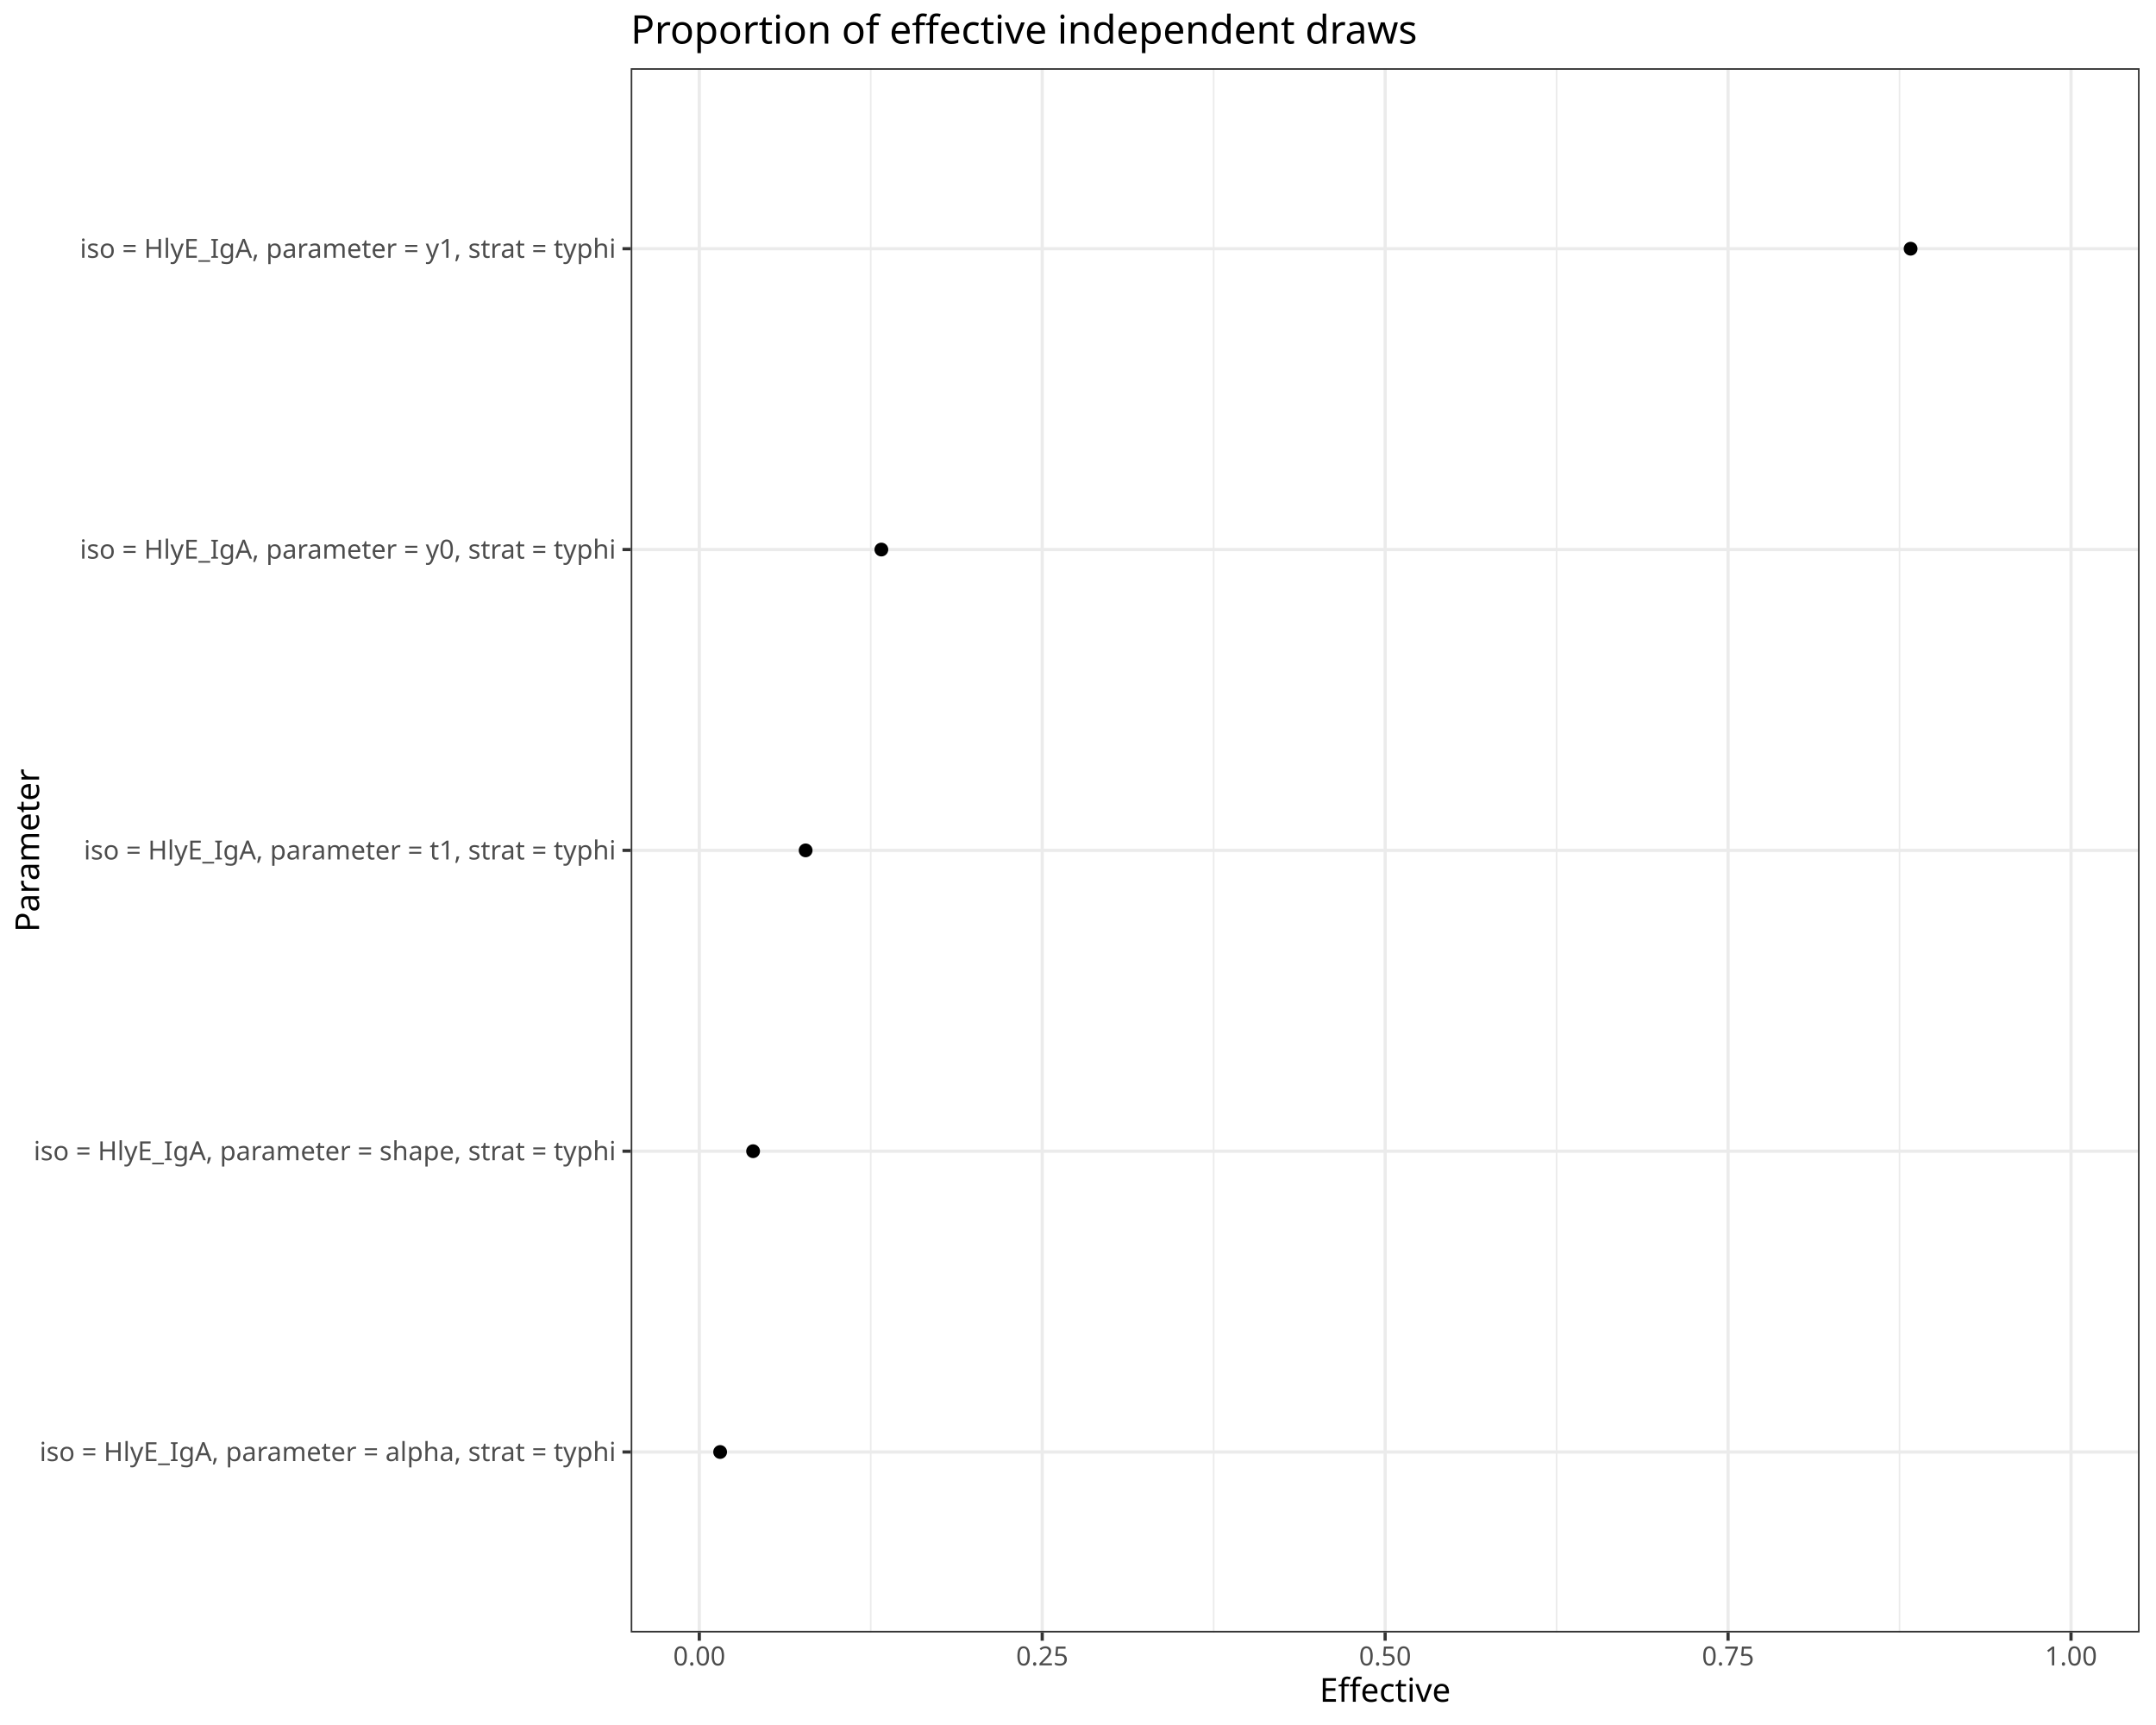
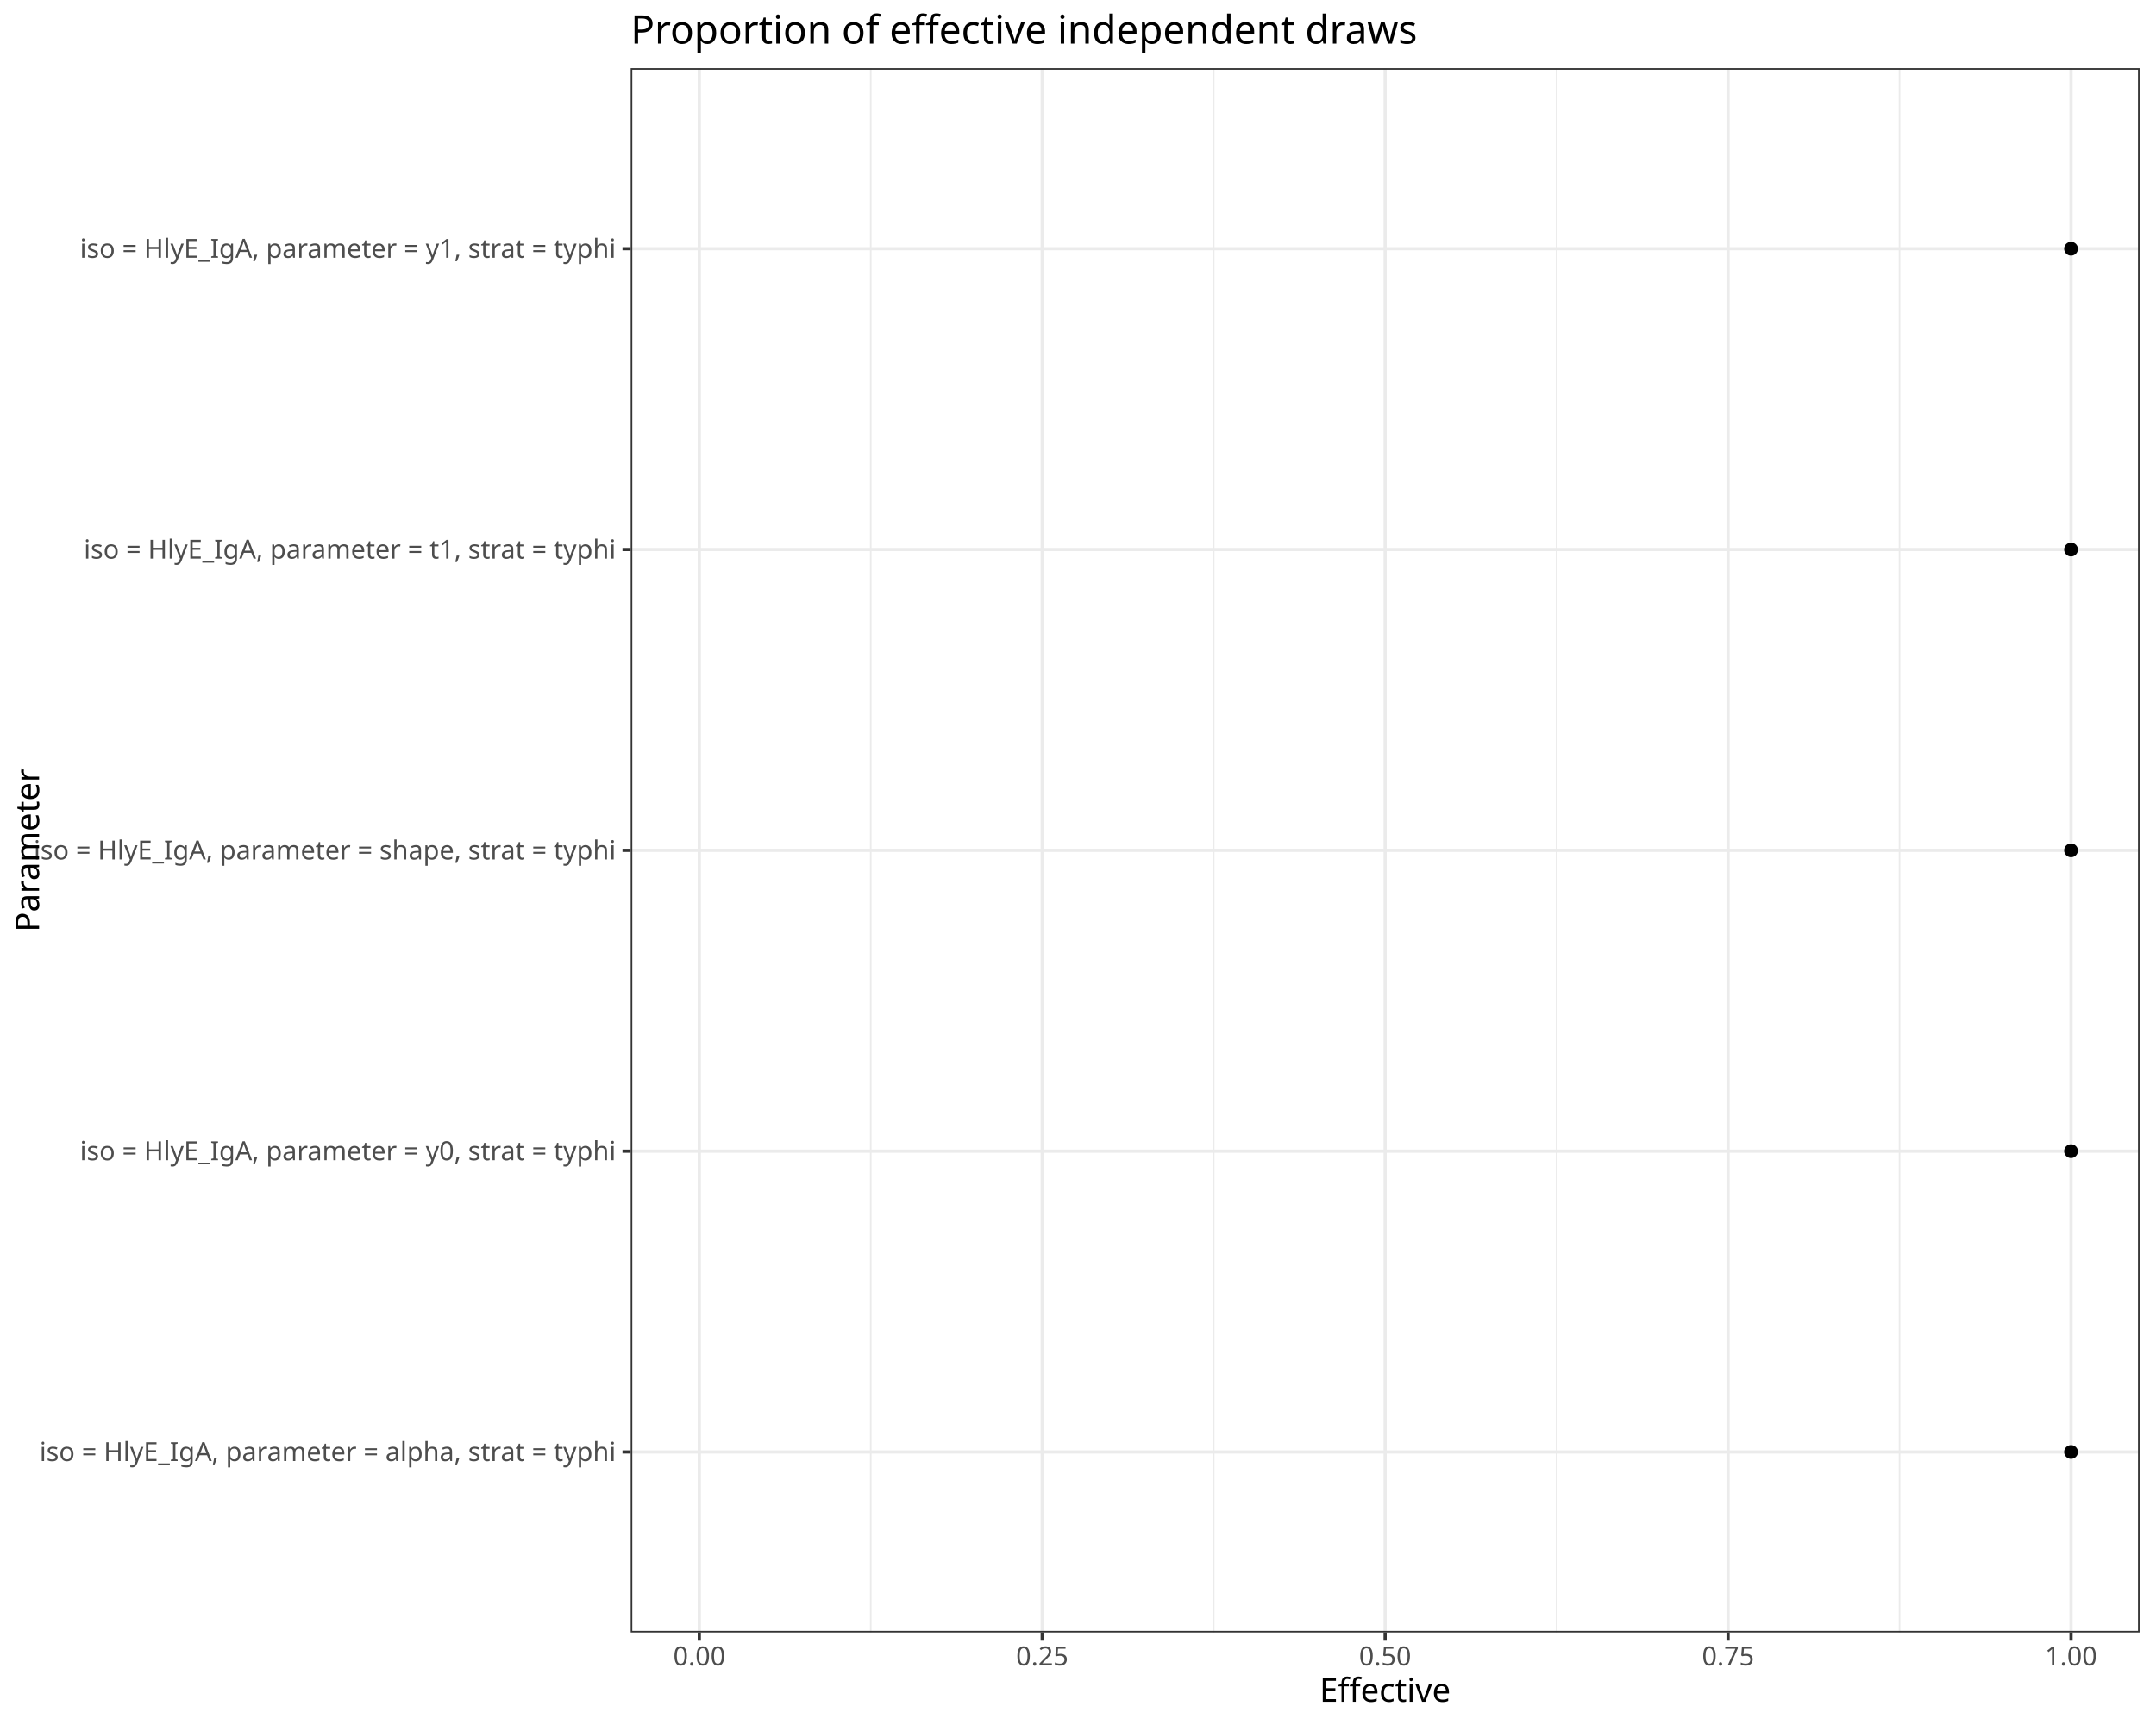
<svg xmlns="http://www.w3.org/2000/svg" class="svglite" data-engine-version="2.0" width="720.00pt" height="576.00pt" viewBox="0 0 720.00 576.00">
  <defs>
    <style type="text/css">
    .svglite line, .svglite polyline, .svglite polygon, .svglite path, .svglite rect, .svglite circle {
      fill: none;
      stroke: #000000;
      stroke-linecap: round;
      stroke-linejoin: round;
      stroke-miterlimit: 10.00;
    }
  </style>
  </defs>
  <rect width="100%" height="100%" style="stroke: none; fill: #FFFFFF;" />
  <defs>
    <clipPath id="cpMC4wMHw3MjAuMDB8MC4wMHw1NzYuMDA=">
      <rect x="0.00" y="0.00" width="720.00" height="576.00" />
    </clipPath>
  </defs>
  <g clip-path="url(#cpMC4wMHw3MjAuMDB8MC4wMHw1NzYuMDA=)">
    <rect x="0.00" y="0.00" width="720.00" height="576.00" style="stroke-width: 1.07; stroke: #FFFFFF; fill: #FFFFFF;" />
  </g>
  <defs>
    <clipPath id="cpMjEwLjYyfDcxNC41MnwyMi43OHw1NDUuMTE=">
      <rect x="210.62" y="22.78" width="503.90" height="522.33" />
    </clipPath>
  </defs>
  <g clip-path="url(#cpMjEwLjYyfDcxNC41MnwyMi43OHw1NDUuMTE=)">
    <rect x="210.62" y="22.78" width="503.90" height="522.33" style="stroke-width: 1.07; stroke: none; fill: #FFFFFF;" />
    <polyline points="290.79,545.11 290.79,22.78 " style="stroke-width: 0.53; stroke: #EBEBEB; stroke-linecap: butt;" />
    <polyline points="405.31,545.11 405.31,22.78 " style="stroke-width: 0.53; stroke: #EBEBEB; stroke-linecap: butt;" />
    <polyline points="519.83,545.11 519.83,22.78 " style="stroke-width: 0.53; stroke: #EBEBEB; stroke-linecap: butt;" />
    <polyline points="634.36,545.11 634.36,22.78 " style="stroke-width: 0.53; stroke: #EBEBEB; stroke-linecap: butt;" />
    <polyline points="210.62,484.84 714.52,484.84 " style="stroke-width: 1.07; stroke: #EBEBEB; stroke-linecap: butt;" />
    <polyline points="210.62,384.40 714.52,384.40 " style="stroke-width: 1.07; stroke: #EBEBEB; stroke-linecap: butt;" />
    <polyline points="210.62,283.95 714.52,283.95 " style="stroke-width: 1.07; stroke: #EBEBEB; stroke-linecap: butt;" />
    <polyline points="210.62,183.50 714.52,183.50 " style="stroke-width: 1.07; stroke: #EBEBEB; stroke-linecap: butt;" />
    <polyline points="210.62,83.05 714.52,83.05 " style="stroke-width: 1.07; stroke: #EBEBEB; stroke-linecap: butt;" />
    <polyline points="233.53,545.11 233.53,22.78 " style="stroke-width: 1.07; stroke: #EBEBEB; stroke-linecap: butt;" />
    <polyline points="348.05,545.11 348.05,22.78 " style="stroke-width: 1.07; stroke: #EBEBEB; stroke-linecap: butt;" />
    <polyline points="462.57,545.11 462.57,22.78 " style="stroke-width: 1.07; stroke: #EBEBEB; stroke-linecap: butt;" />
    <polyline points="577.09,545.11 577.09,22.78 " style="stroke-width: 1.07; stroke: #EBEBEB; stroke-linecap: butt;" />
    <polyline points="691.62,545.11 691.62,22.78 " style="stroke-width: 1.07; stroke: #EBEBEB; stroke-linecap: butt;" />
-     <circle cx="240.49" cy="484.84" r="1.95" style="stroke-width: 0.71; fill: #000000;" />
-     <circle cx="251.50" cy="384.40" r="1.95" style="stroke-width: 0.71; fill: #000000;" />
-     <circle cx="269.04" cy="283.95" r="1.95" style="stroke-width: 0.71; fill: #000000;" />
-     <circle cx="294.33" cy="183.50" r="1.95" style="stroke-width: 0.71; fill: #000000;" />
-     <circle cx="638.05" cy="83.05" r="1.95" style="stroke-width: 0.71; fill: #000000;" />
+     <circle cx="691.62" cy="484.84" r="1.95" style="stroke-width: 0.71; fill: #000000;" />
+     <circle cx="691.62" cy="283.95" r="1.95" style="stroke-width: 0.71; fill: #000000;" />
+     <circle cx="691.62" cy="183.50" r="1.95" style="stroke-width: 0.71; fill: #000000;" />
+     <circle cx="691.62" cy="384.40" r="1.95" style="stroke-width: 0.71; fill: #000000;" />
+     <circle cx="691.62" cy="83.05" r="1.95" style="stroke-width: 0.71; fill: #000000;" />
    <rect x="210.62" y="22.78" width="503.90" height="522.33" style="stroke-width: 1.07; stroke: #333333;" />
  </g>
  <g clip-path="url(#cpMC4wMHw3MjAuMDB8MC4wMHw1NzYuMDA=)">
    <text x="205.69" y="487.87" text-anchor="end" style="font-size: 8.80px; fill: #4D4D4D; font-family: sans;" textLength="185.17px" lengthAdjust="spacingAndGlyphs">iso = HlyE_IgA, parameter = alpha, strat = typhi</text>
-     <text x="205.69" y="387.42" text-anchor="end" style="font-size: 8.80px; fill: #4D4D4D; font-family: sans;" textLength="187.62px" lengthAdjust="spacingAndGlyphs">iso = HlyE_IgA, parameter = shape, strat = typhi</text>
-     <text x="205.69" y="286.98" text-anchor="end" style="font-size: 8.80px; fill: #4D4D4D; font-family: sans;" textLength="170.98px" lengthAdjust="spacingAndGlyphs">iso = HlyE_IgA, parameter = t1, strat = typhi</text>
-     <text x="205.69" y="186.53" text-anchor="end" style="font-size: 8.80px; fill: #4D4D4D; font-family: sans;" textLength="172.94px" lengthAdjust="spacingAndGlyphs">iso = HlyE_IgA, parameter = y0, strat = typhi</text>
+     <text x="205.69" y="387.42" text-anchor="end" style="font-size: 8.80px; fill: #4D4D4D; font-family: sans;" textLength="172.94px" lengthAdjust="spacingAndGlyphs">iso = HlyE_IgA, parameter = y0, strat = typhi</text>
+     <text x="205.69" y="286.98" text-anchor="end" style="font-size: 8.80px; fill: #4D4D4D; font-family: sans;" textLength="187.62px" lengthAdjust="spacingAndGlyphs">iso = HlyE_IgA, parameter = shape, strat = typhi</text>
+     <text x="205.69" y="186.53" text-anchor="end" style="font-size: 8.80px; fill: #4D4D4D; font-family: sans;" textLength="170.98px" lengthAdjust="spacingAndGlyphs">iso = HlyE_IgA, parameter = t1, strat = typhi</text>
    <text x="205.69" y="86.08" text-anchor="end" style="font-size: 8.80px; fill: #4D4D4D; font-family: sans;" textLength="172.94px" lengthAdjust="spacingAndGlyphs">iso = HlyE_IgA, parameter = y1, strat = typhi</text>
    <polyline points="207.88,484.84 210.62,484.84 " style="stroke-width: 1.07; stroke: #333333; stroke-linecap: butt;" />
    <polyline points="207.88,384.40 210.62,384.40 " style="stroke-width: 1.07; stroke: #333333; stroke-linecap: butt;" />
    <polyline points="207.88,283.95 210.62,283.95 " style="stroke-width: 1.07; stroke: #333333; stroke-linecap: butt;" />
    <polyline points="207.88,183.50 210.62,183.50 " style="stroke-width: 1.07; stroke: #333333; stroke-linecap: butt;" />
    <polyline points="207.88,83.05 210.62,83.05 " style="stroke-width: 1.07; stroke: #333333; stroke-linecap: butt;" />
    <polyline points="233.53,547.85 233.53,545.11 " style="stroke-width: 1.07; stroke: #333333; stroke-linecap: butt;" />
    <polyline points="348.05,547.85 348.05,545.11 " style="stroke-width: 1.07; stroke: #333333; stroke-linecap: butt;" />
    <polyline points="462.57,547.85 462.57,545.11 " style="stroke-width: 1.07; stroke: #333333; stroke-linecap: butt;" />
    <polyline points="577.09,547.85 577.09,545.11 " style="stroke-width: 1.07; stroke: #333333; stroke-linecap: butt;" />
    <polyline points="691.62,547.85 691.62,545.11 " style="stroke-width: 1.07; stroke: #333333; stroke-linecap: butt;" />
    <text x="233.53" y="556.10" text-anchor="middle" style="font-size: 8.80px; fill: #4D4D4D; font-family: sans;" textLength="17.13px" lengthAdjust="spacingAndGlyphs">0.00</text>
    <text x="348.05" y="556.10" text-anchor="middle" style="font-size: 8.80px; fill: #4D4D4D; font-family: sans;" textLength="17.13px" lengthAdjust="spacingAndGlyphs">0.25</text>
    <text x="462.57" y="556.10" text-anchor="middle" style="font-size: 8.80px; fill: #4D4D4D; font-family: sans;" textLength="17.13px" lengthAdjust="spacingAndGlyphs">0.50</text>
    <text x="577.09" y="556.10" text-anchor="middle" style="font-size: 8.80px; fill: #4D4D4D; font-family: sans;" textLength="17.13px" lengthAdjust="spacingAndGlyphs">0.75</text>
    <text x="691.62" y="556.10" text-anchor="middle" style="font-size: 8.80px; fill: #4D4D4D; font-family: sans;" textLength="17.13px" lengthAdjust="spacingAndGlyphs">1.00</text>
    <text x="462.57" y="568.24" text-anchor="middle" style="font-size: 11.00px; font-family: sans;" textLength="42.19px" lengthAdjust="spacingAndGlyphs">Effective</text>
    <text transform="translate(13.05,283.95) rotate(-90)" text-anchor="middle" style="font-size: 11.00px; font-family: sans;" textLength="51.36px" lengthAdjust="spacingAndGlyphs">Parameter</text>
    <text x="210.62" y="14.56" style="font-size: 13.20px; font-family: sans;" textLength="243.64px" lengthAdjust="spacingAndGlyphs">Proportion of effective independent draws</text>
  </g>
</svg>
